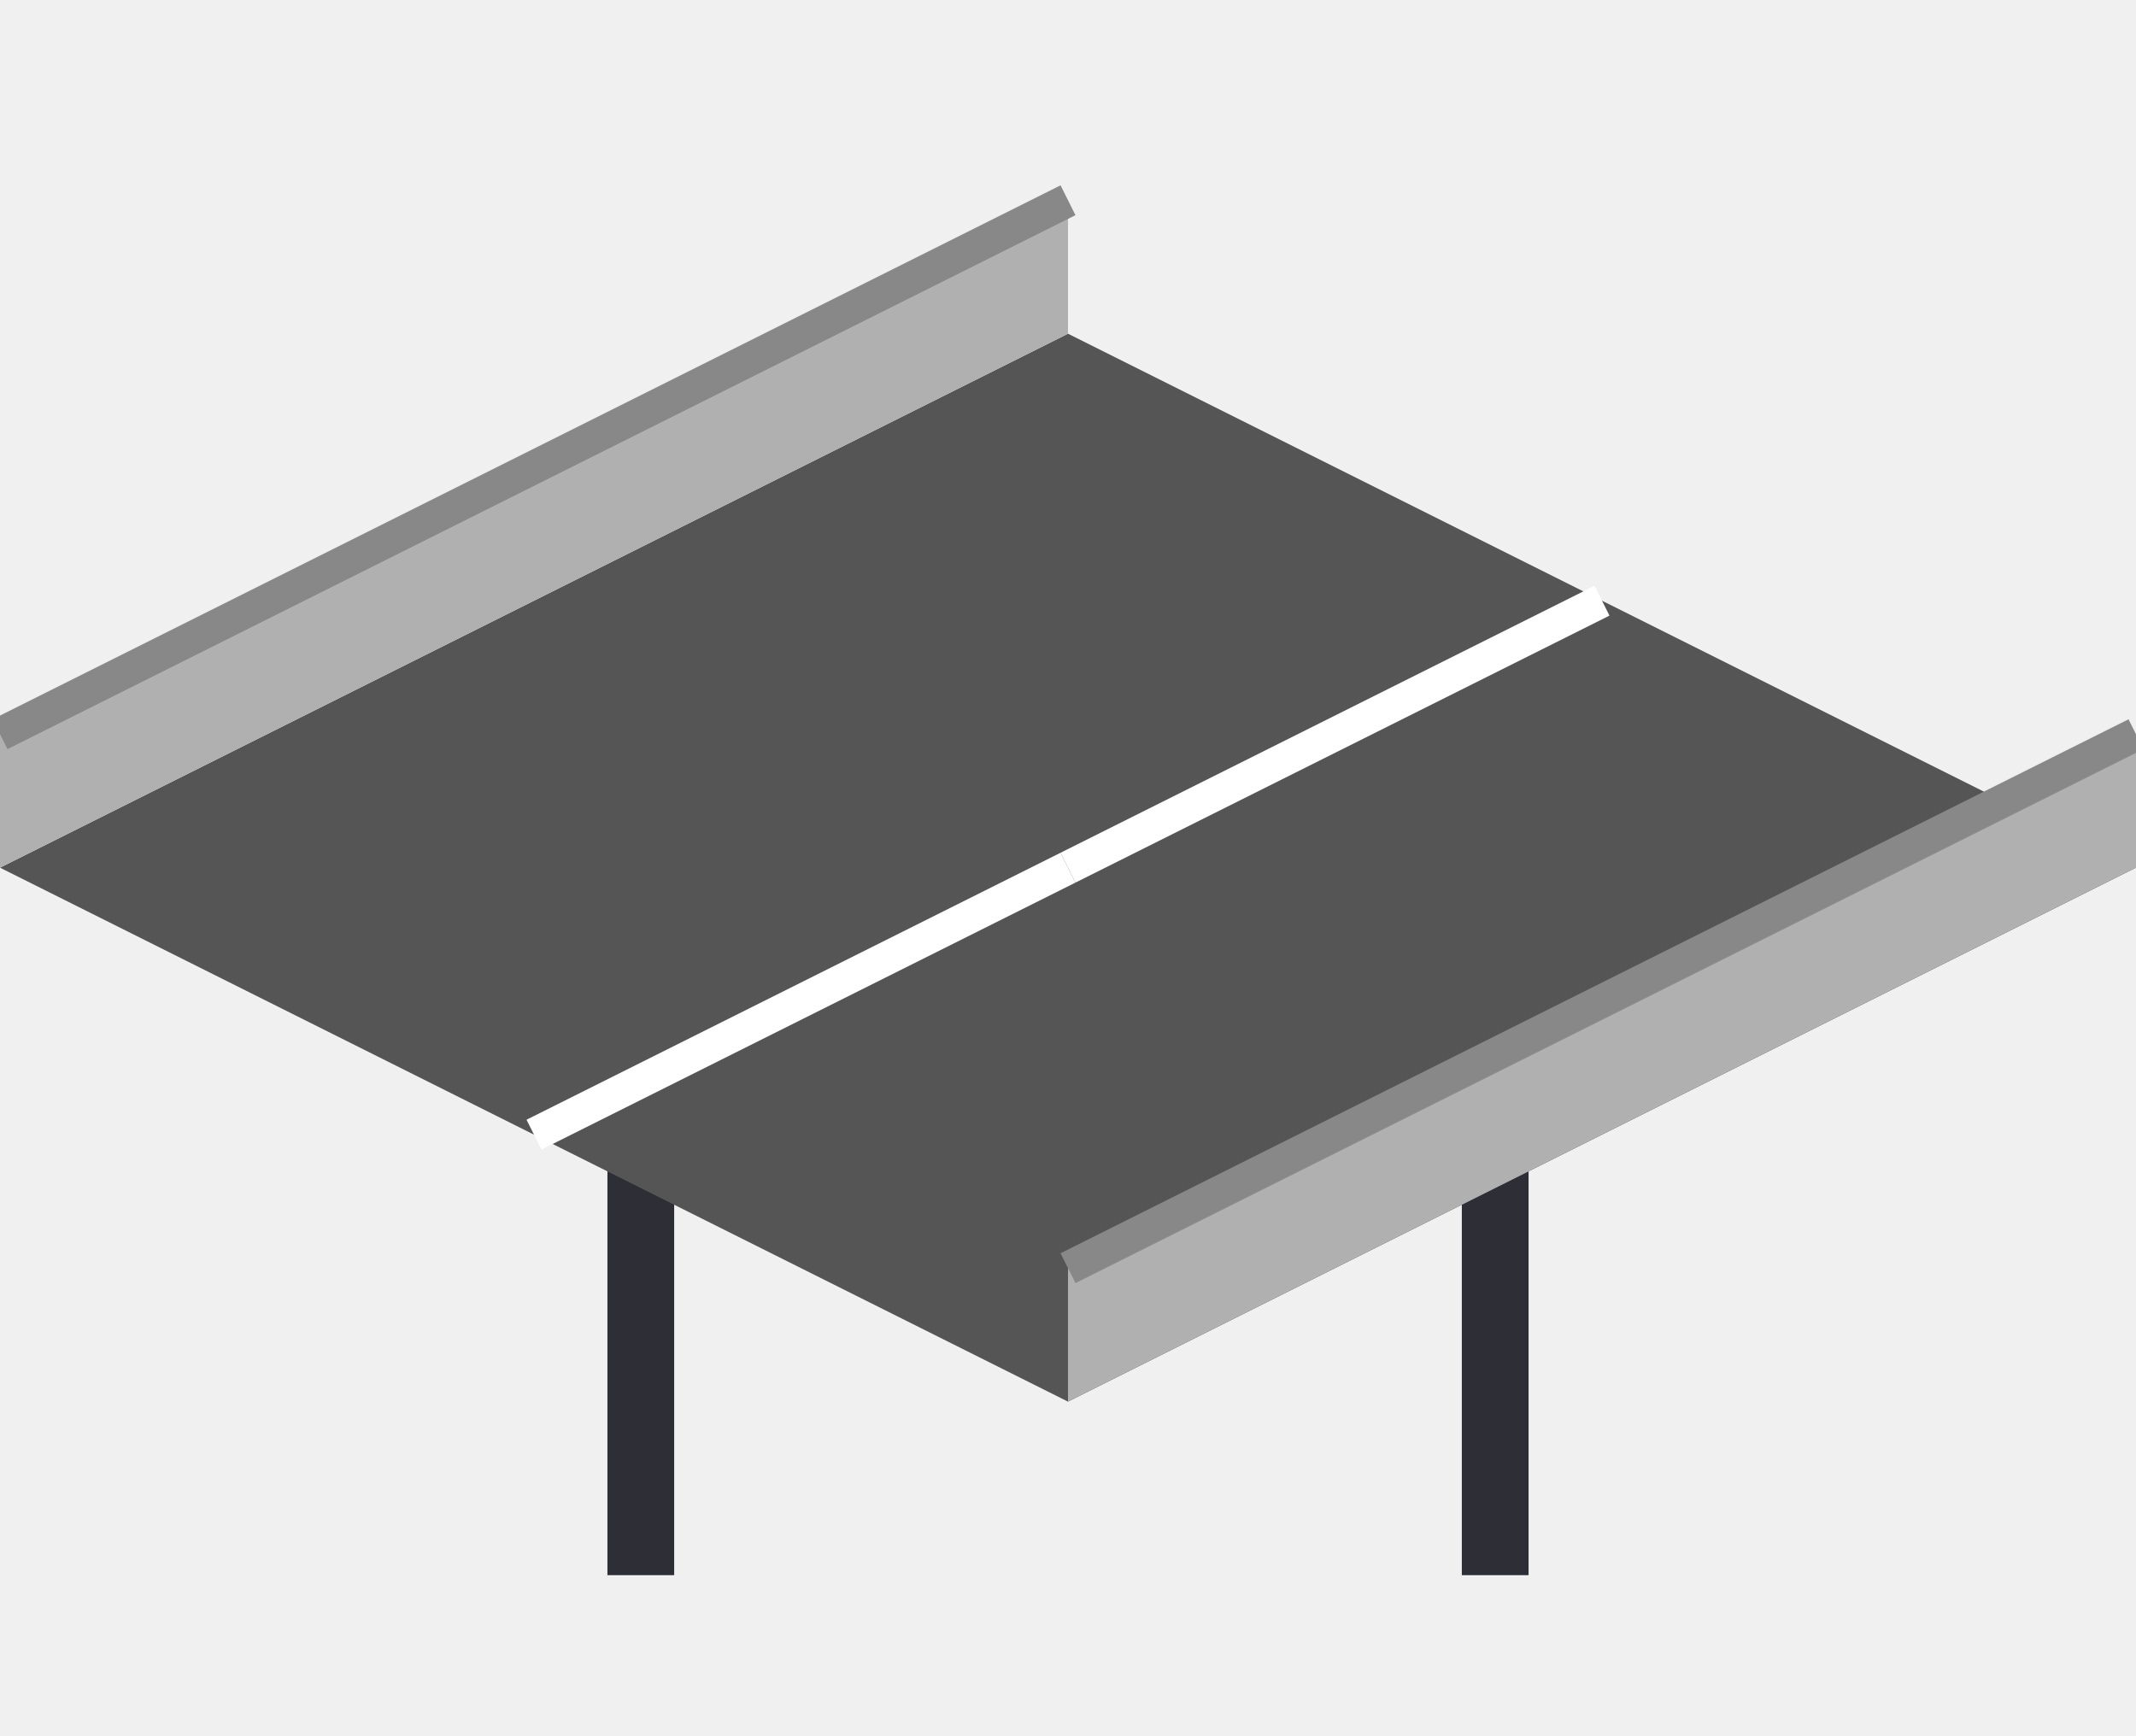
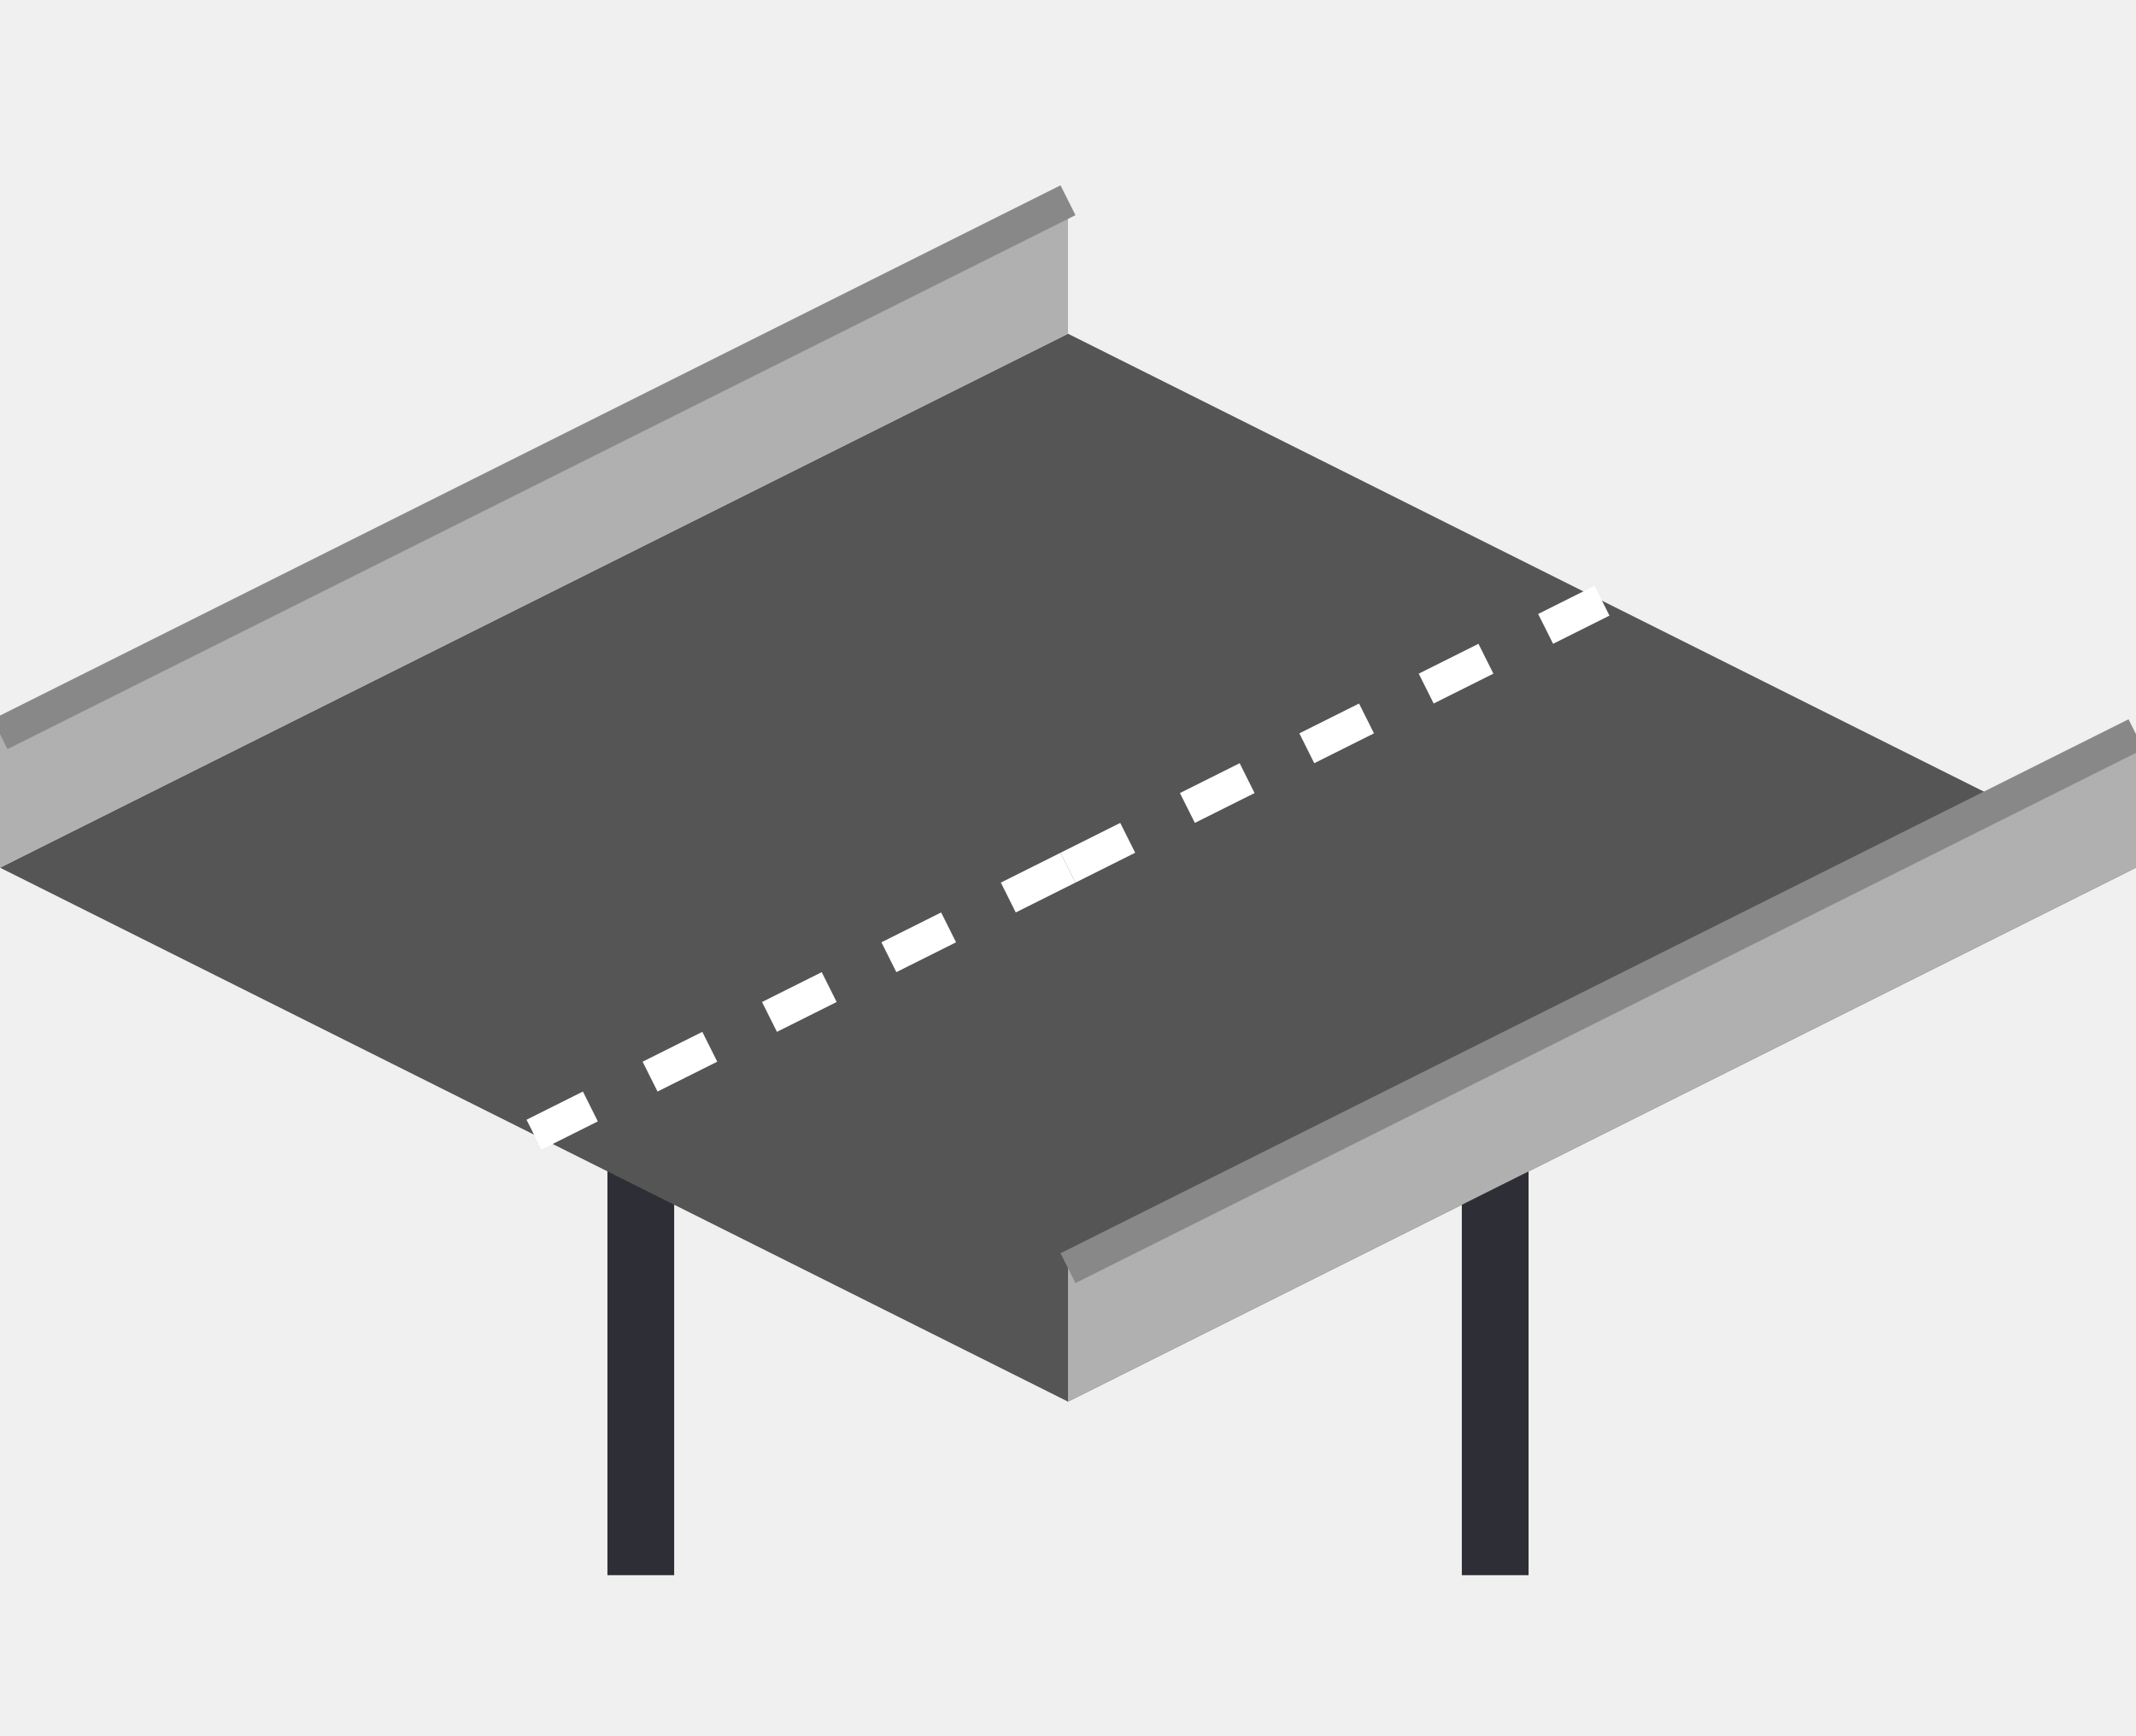
<svg xmlns="http://www.w3.org/2000/svg" version="1.1" width="128" height="104">
  <defs />
  <g>
    <path fill="none" stroke="#2e2e36" paint-order="fill stroke markers" d=" M 38.4 52 L 38.4 94.4" stroke-miterlimit="10" stroke-width="4" />
    <path fill="none" stroke="#2e2e36" paint-order="fill stroke markers" d=" M 89.6 52 L 89.6 94.4" stroke-miterlimit="10" stroke-width="4" />
    <path fill="#555" stroke="none" paint-order="stroke fill markers" d=" M 64 20 L 128 52 L 64 84 L 0 52 Z" />
-     <path fill="none" stroke="#fff" paint-order="fill stroke markers" d=" M 64 52 L 96 36" stroke-miterlimit="10" stroke-width="2" />
-     <path fill="none" stroke="#fff" paint-order="fill stroke markers" d=" M 64 52 L 32 68" stroke-miterlimit="10" stroke-width="2" />
+     <path fill="none" stroke="#fff" paint-order="fill stroke markers" d=" M 64 52 L 96 36" stroke-miterlimit="10" stroke-width="2" stroke-dasharray="4" />
+     <path fill="none" stroke="#fff" paint-order="fill stroke markers" d=" M 64 52 L 32 68" stroke-miterlimit="10" stroke-width="2" stroke-dasharray="4" />
    <path fill="#b0b0b0" stroke="none" paint-order="stroke fill markers" d=" M 128 52 L 64 84 L 64 76 L 128 44 Z" />
    <path fill="none" stroke="#888" paint-order="fill stroke markers" d=" M 128 44 L 64 76" stroke-miterlimit="10" stroke-width="2" />
    <path fill="#b0b0b0" stroke="none" paint-order="stroke fill markers" d=" M 0 52 L 64 20 L 64 12 L 0 44 Z" />
    <path fill="none" stroke="#888" paint-order="fill stroke markers" d=" M 0 44 L 64 12" stroke-miterlimit="10" stroke-width="2" />
  </g>
</svg>
